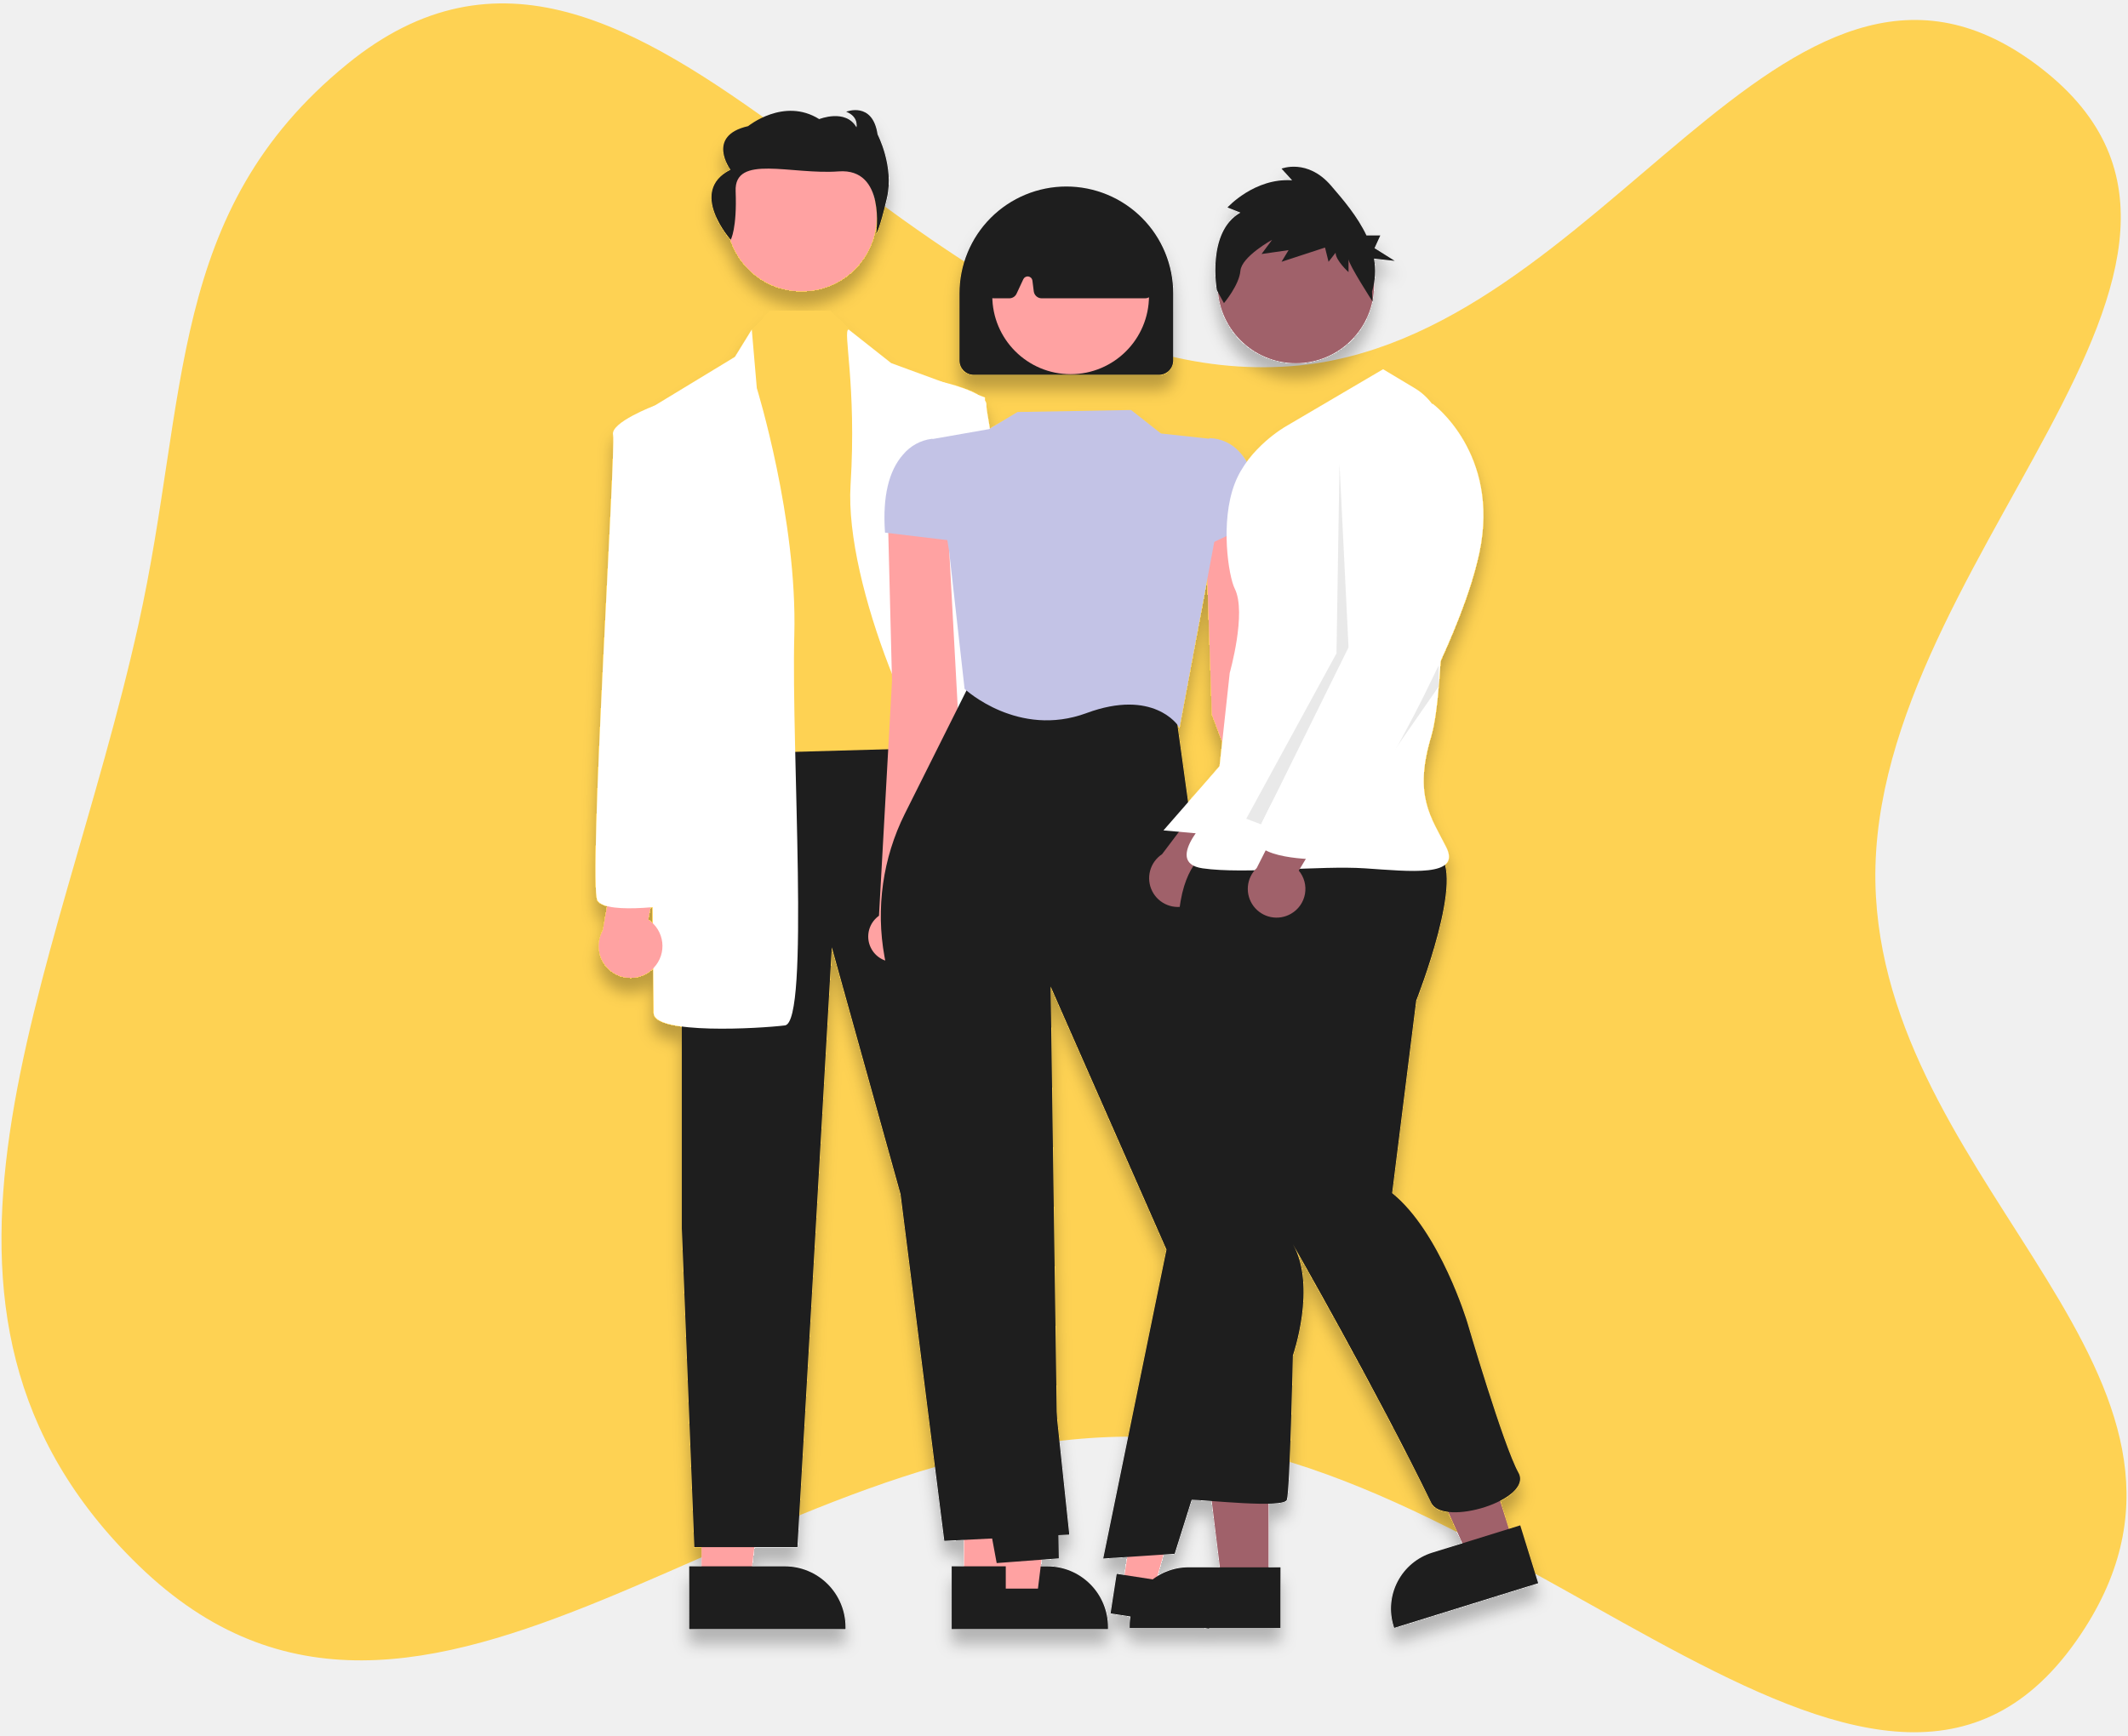
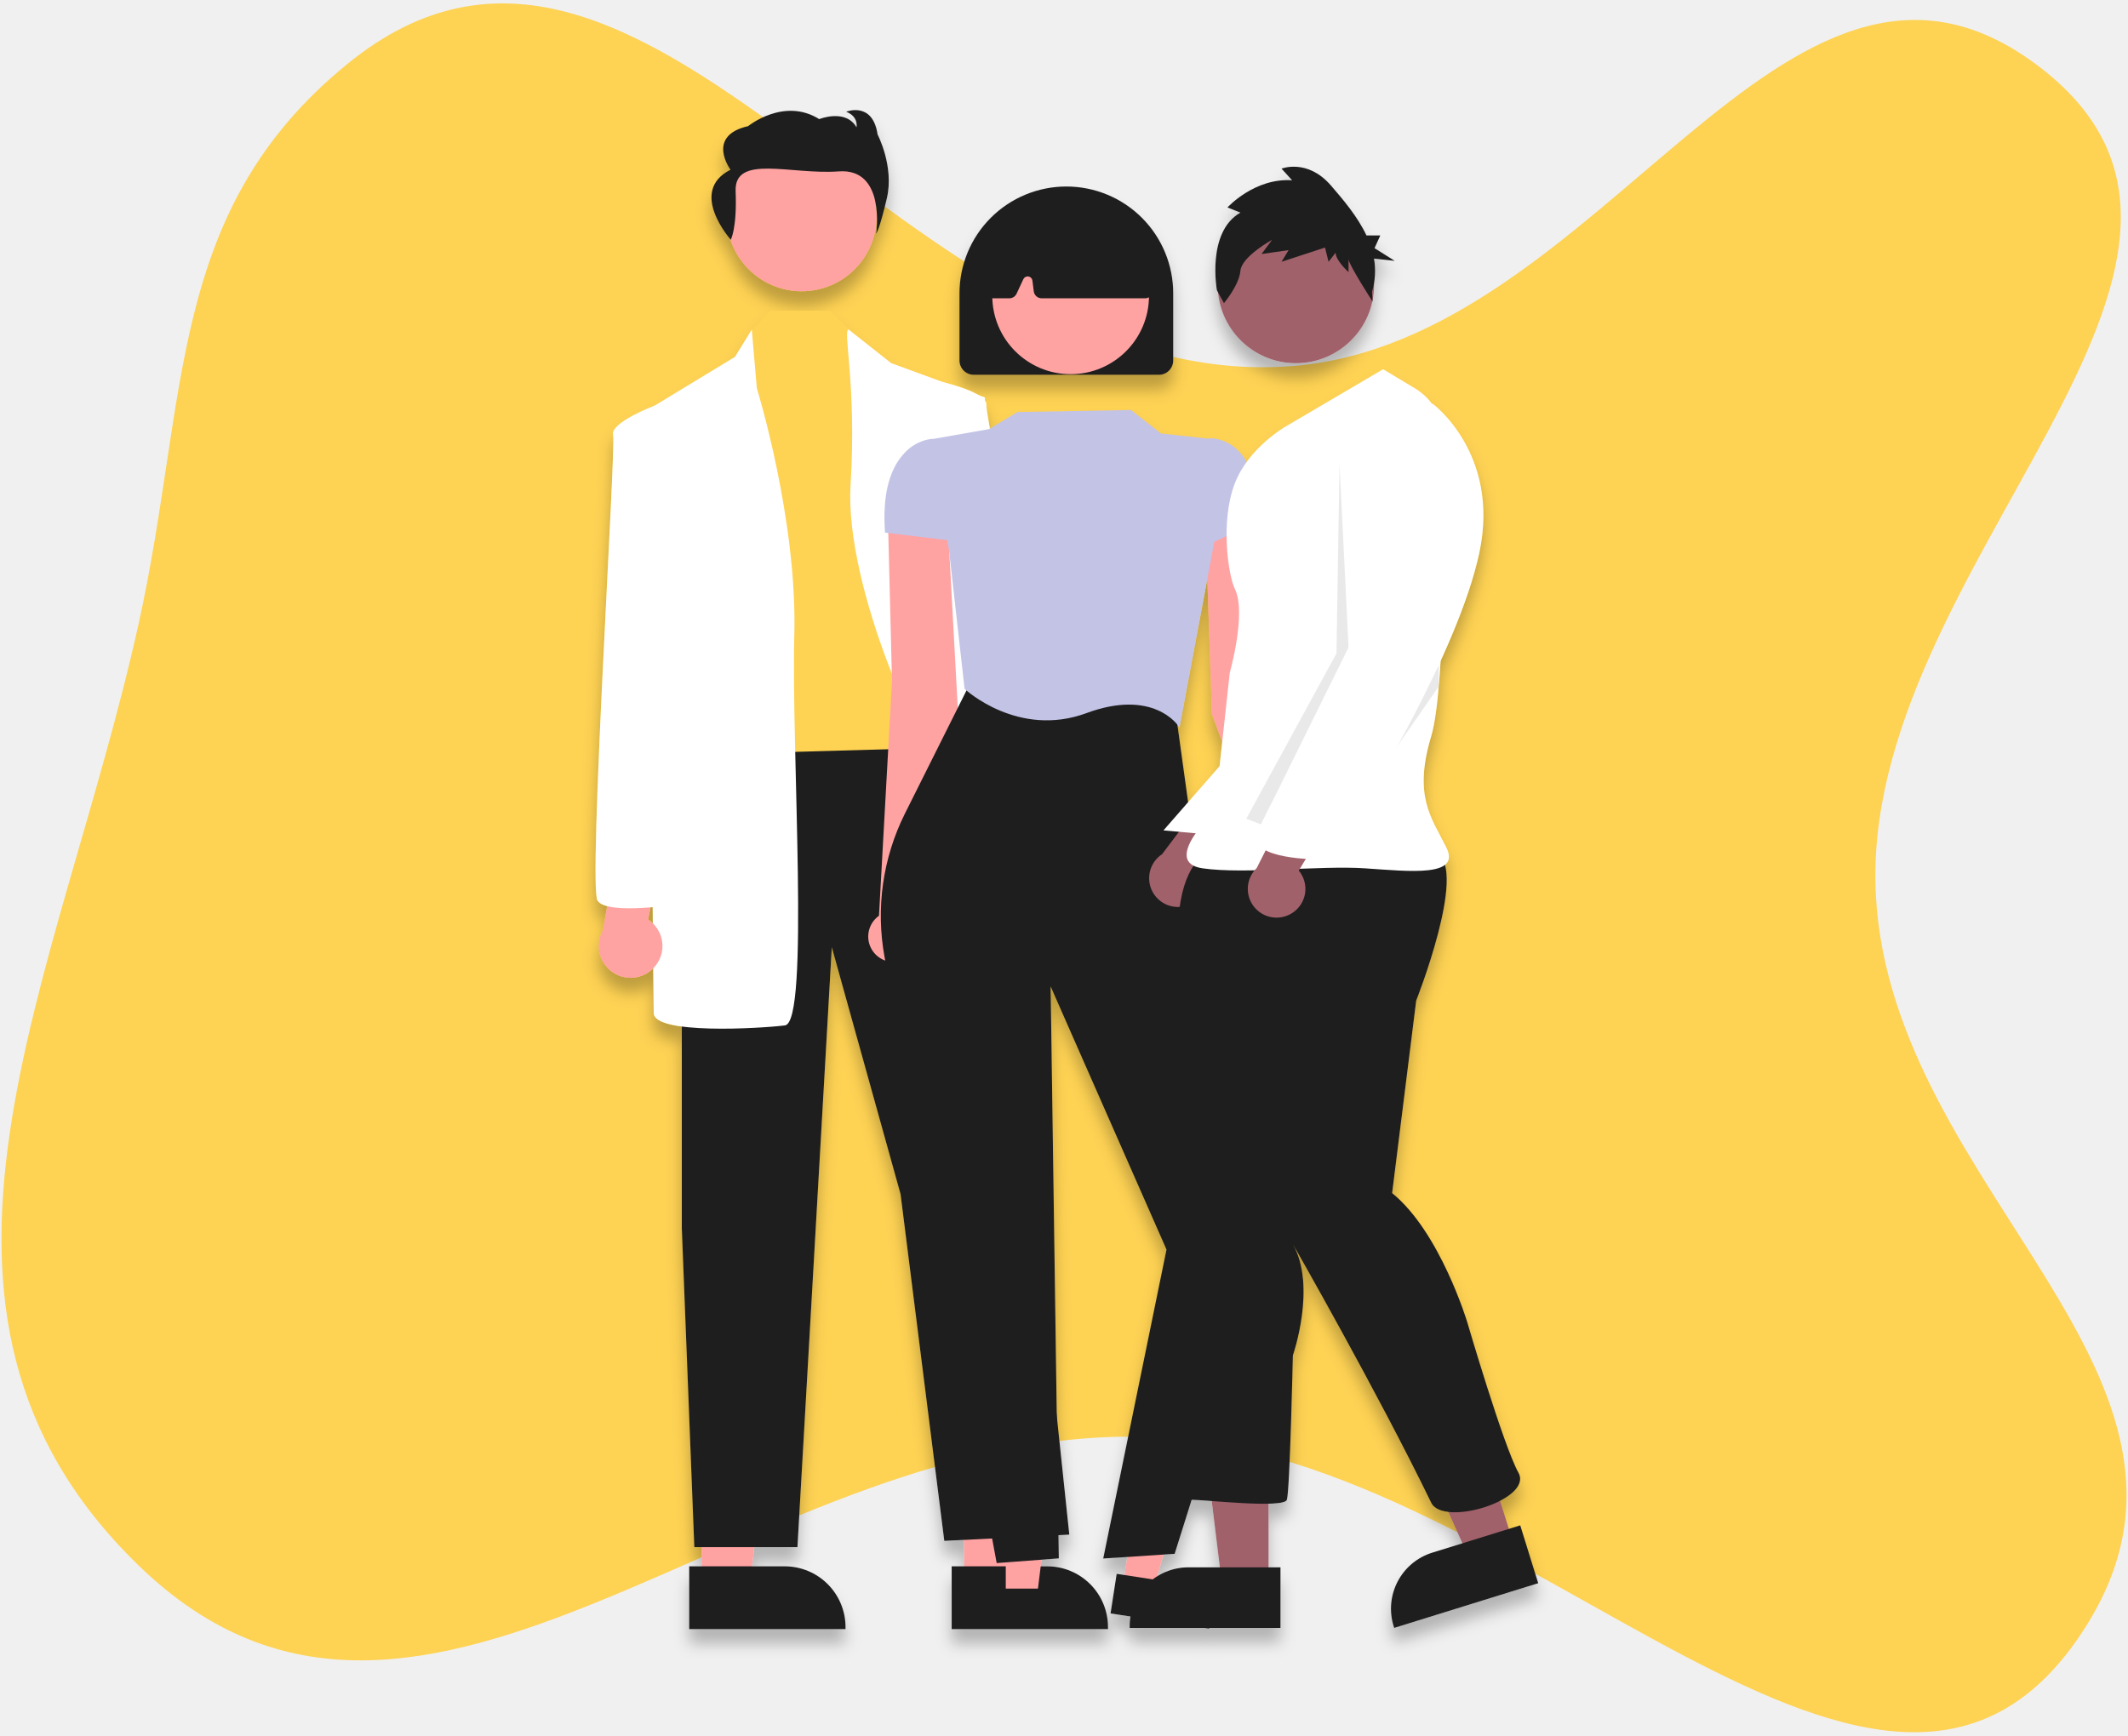
<svg xmlns="http://www.w3.org/2000/svg" width="581" height="474" viewBox="0 0 581 474" fill="none">
  <path d="M569.301 444.496C514.956 529.926 416.452 397 315.301 392.496C206.185 387.639 116.184 503.576 37.813 427.496C-34.2 357.588 16.063 268.476 37.813 170.496C51.63 108.251 45.389 57.792 94.801 17.496C176.709 -49.299 247.171 108.003 352.557 99.996C437.973 93.507 486.975 -33.502 555.801 17.496C628.451 71.327 506.978 154.614 512.181 244.883C516.846 325.832 612.822 376.083 569.301 444.496Z" fill="#FED253" />
  <g filter="url(#filter0_d_525_1343)">
    <path d="M263.212 432.079H276.448L282.745 381.025L263.21 381.026L263.212 432.079Z" fill="#FFA2A2" />
    <path d="M259.836 427.758L285.903 427.757H285.904C290.309 427.757 294.534 429.507 297.649 432.622C300.765 435.738 302.515 439.963 302.515 444.368V444.908L259.837 444.91L259.836 427.758Z" fill="#1E1E1E" />
    <path d="M191.547 432.079H204.783L211.079 381.025L191.545 381.026L191.547 432.079Z" fill="#FFA2A2" />
    <path d="M188.171 427.758L214.238 427.757H214.239C218.644 427.757 222.869 429.507 225.985 432.622C229.1 435.738 230.85 439.963 230.85 444.368V444.908L188.172 444.91L188.171 427.758Z" fill="#1E1E1E" />
    <path d="M186.154 200.692V335.49L189.567 422.512H217.721L227.106 258.707L245.875 326.106L257.82 420.805L291.945 419.099L268.911 200.692H186.154Z" fill="#1E1E1E" />
    <path d="M218.883 79.544C230.191 79.544 239.358 70.377 239.358 59.069C239.358 47.76 230.191 38.593 218.883 38.593C207.574 38.593 198.407 47.76 198.407 59.069C198.407 70.377 207.574 79.544 218.883 79.544Z" fill="#FFA2A2" />
    <path d="M210.375 84.879L204.923 90.636L199.805 205.812L260.378 204.105L245.874 103.433L233.078 91.169L226.584 84.879H210.375Z" fill="#FED253" />
    <path d="M200.658 97.461L205.256 89.998L206.63 105.992C206.63 105.992 217.721 141.825 216.868 173.391C216.015 204.958 221.133 279.182 214.308 280.035C207.483 280.888 178.476 282.595 178.476 276.623C178.476 270.651 176.77 111.964 176.77 111.964L200.658 97.461Z" fill="white" />
    <path d="M231.704 89.998L243.315 99.167L268.91 108.552C268.91 108.552 268.91 217.755 274.029 243.35C279.148 268.944 288.533 271.504 276.588 272.357C264.644 273.21 265.497 268.944 265.497 268.944C265.497 268.944 274.029 226.287 262.938 217.755C251.847 209.224 230.518 159.741 232.225 132.44C233.931 105.139 229.997 89.998 231.704 89.998Z" fill="white" />
    <path d="M199.512 65.475C199.512 65.475 201.251 62.42 200.847 52.213C200.442 42.007 215.984 47.78 228.971 46.806C241.957 45.833 239.208 63.846 239.208 63.846C239.208 63.846 240.145 62.775 242.151 54.081C244.157 45.388 239.603 36.724 239.603 36.724C238.261 27.588 231.032 30.516 231.032 30.516C234.514 31.872 233.845 34.77 233.845 34.77C230.898 29.603 223.669 32.531 223.669 32.531C214.028 26.48 204.256 34.448 204.256 34.448C192.609 37.091 199.439 46.354 199.439 46.354C187.726 52.273 199.512 65.475 199.512 65.475Z" fill="#1E1E1E" />
    <path d="M178.504 264.286C179.372 263.369 180.028 262.273 180.427 261.075C180.825 259.876 180.956 258.605 180.81 257.351C180.664 256.097 180.244 254.89 179.581 253.815C178.918 252.74 178.028 251.824 176.973 251.131L180.661 231.741L169.425 226.626L164.6 254.081C163.553 255.931 163.221 258.101 163.667 260.18C164.113 262.259 165.306 264.101 167.019 265.359C168.733 266.617 170.849 267.203 172.966 267.005C175.082 266.807 177.053 265.84 178.504 264.286V264.286Z" fill="#FFA2A2" />
    <path d="M181.035 111.964L178.77 110.75C178.77 110.75 166.532 115.377 167.385 118.789C168.238 122.202 160.56 241.643 163.119 245.909C165.679 250.175 186.154 246.762 186.154 246.762L181.035 111.964Z" fill="white" />
    <path d="M278.43 256.245C277.444 255.457 276.642 254.462 276.082 253.33C275.522 252.198 275.216 250.958 275.187 249.695C275.158 248.433 275.407 247.179 275.914 246.023C276.422 244.867 277.178 243.837 278.127 243.004L271.791 224.311L282.212 217.69L290.788 244.214C292.081 245.901 292.711 248.005 292.557 250.125C292.403 252.245 291.476 254.236 289.953 255.718C288.43 257.201 286.415 258.074 284.292 258.171C282.168 258.268 280.082 257.583 278.43 256.245V256.245Z" fill="#FFA2A2" />
    <path d="M268.429 239.948C268.429 239.948 289.18 240.495 291.125 235.916C293.069 231.337 268.939 114.107 269.311 110.609C269.684 107.111 256.923 104.222 256.923 104.222L254.848 105.738L268.429 239.948Z" fill="white" />
    <path d="M360.143 245.223L347.296 182.271L341.652 135.775L329.15 143.864L330.877 195.102L350.832 248.19C350.191 249.412 349.927 250.796 350.075 252.168C350.223 253.54 350.775 254.837 351.662 255.894C352.548 256.951 353.729 257.72 355.054 258.104C356.379 258.489 357.789 258.47 359.103 258.051C360.418 257.632 361.578 256.832 362.437 255.752C363.295 254.672 363.813 253.361 363.924 251.985C364.036 250.61 363.736 249.233 363.062 248.029C362.389 246.825 361.373 245.848 360.143 245.223H360.143Z" fill="#FFA2A2" />
    <path d="M239.985 250.09L243.541 185.94L242.363 139.117L258.892 145.302L261.652 196.247L249.628 251.672C250.44 252.787 250.902 254.119 250.956 255.498C251.009 256.876 250.651 258.24 249.928 259.414C249.204 260.589 248.148 261.522 246.893 262.095C245.638 262.668 244.24 262.854 242.879 262.631C241.517 262.408 240.253 261.785 239.247 260.841C238.24 259.897 237.537 258.675 237.227 257.331C236.917 255.987 237.014 254.58 237.505 253.291C237.996 252.002 238.859 250.887 239.985 250.09V250.09Z" fill="#FFA2A2" />
    <path d="M274.603 436.598H283.049L287.067 404.021L274.602 404.022L274.603 436.598Z" fill="#FFA2A2" />
    <path d="M272.449 433.841L289.081 433.84H289.082C291.893 433.84 294.589 434.957 296.577 436.945C298.565 438.933 299.682 441.629 299.682 444.44V444.784L272.449 444.785L272.449 433.841Z" fill="#1E1E1E" />
    <path d="M306.593 432.861L314.939 434.152L323.892 402.573L311.572 400.668L306.593 432.861Z" fill="#FFA2A2" />
    <path d="M304.885 429.807L321.322 432.349L321.323 432.349C324.101 432.779 326.595 434.295 328.255 436.563C329.916 438.832 330.607 441.667 330.178 444.445L330.125 444.785L303.212 440.622L304.885 429.807Z" fill="#1E1E1E" />
    <path d="M272.122 426.872L272.078 426.636L241.503 261.325C239.076 248.054 241.012 234.354 247.021 222.275L265.527 185.264L320.747 192.745L327.264 239.866L350.488 329.758L350.465 329.831L320.71 424.346L301.209 425.629L318.483 341.261L286.854 269.42L289.084 425.587L272.122 426.872Z" fill="#1E1E1E" />
    <path d="M322.032 198.775L321.668 198.204C321.603 198.101 314.895 187.995 296.642 194.743C278.009 201.632 263.571 188.326 263.428 188.191L263.356 188.123L259.136 150.512L254.155 119.979L270.012 117.197L277.808 112.52L308.809 111.968L316.967 118.384L330.361 119.844L331.587 147.665L331.581 147.695L322.032 198.775Z" fill="#C3C3E6" />
    <path d="M326.476 150.356V126.534L330.242 119.66L330.395 119.655C333.36 119.766 336.163 121.039 338.196 123.2C341.984 127.049 343.701 133.462 343.297 142.26L343.289 142.421L326.476 150.356Z" fill="#C3C3E6" />
    <path d="M260.828 147.767L241.631 145.463L241.616 145.242C240.961 135.669 242.632 128.563 246.582 124.122C248.565 121.746 251.377 120.215 254.448 119.838L254.559 119.833L259.756 124.557L260.828 147.767Z" fill="#C3C3E6" />
    <path d="M316.398 102.369H265.884C264.845 102.368 263.849 101.955 263.114 101.22C262.379 100.485 261.966 99.489 261.965 98.45V80.16C261.958 76.325 262.708 72.525 264.172 68.98C265.635 65.434 267.783 62.212 270.493 59.498C273.203 56.783 276.421 54.63 279.964 53.16C283.508 51.691 287.305 50.935 291.141 50.935C294.977 50.935 298.775 51.691 302.318 53.16C305.861 54.63 309.079 56.783 311.789 59.498C314.499 62.212 316.647 65.434 318.111 68.98C319.574 72.525 320.324 76.325 320.317 80.16V98.45C320.316 99.489 319.903 100.485 319.168 101.22C318.433 101.955 317.437 102.368 316.398 102.369V102.369Z" fill="#1E1E1E" />
    <path d="M292.314 102.189C304.128 102.189 313.705 92.612 313.705 80.798C313.705 68.984 304.128 59.407 292.314 59.407C280.5 59.407 270.922 68.984 270.922 80.798C270.922 92.612 280.5 102.189 292.314 102.189Z" fill="#FFA2A2" />
    <path d="M312.646 81.467H284.405C283.874 81.466 283.362 81.272 282.964 80.921C282.567 80.569 282.311 80.085 282.244 79.559L281.878 76.634C281.843 76.353 281.718 76.091 281.521 75.887C281.323 75.683 281.065 75.549 280.785 75.505C280.505 75.461 280.219 75.509 279.968 75.643C279.718 75.776 279.518 75.987 279.398 76.243L277.547 80.21C277.371 80.585 277.092 80.902 276.743 81.125C276.393 81.347 275.988 81.466 275.574 81.467H271.284C270.981 81.467 270.68 81.403 270.403 81.281C270.125 81.158 269.877 80.978 269.673 80.754C269.468 80.529 269.314 80.264 269.218 79.977C269.122 79.689 269.088 79.384 269.117 79.082L270.808 61.414C270.844 61.036 270.978 60.674 271.196 60.363C271.414 60.052 271.709 59.803 272.052 59.641C284.986 53.603 298.102 53.61 311.035 59.663C311.363 59.818 311.648 60.051 311.863 60.343C312.078 60.635 312.217 60.976 312.267 61.335L314.801 78.98C314.846 79.289 314.823 79.603 314.735 79.903C314.647 80.203 314.496 80.48 314.292 80.716C314.087 80.951 313.835 81.141 313.551 81.27C313.267 81.4 312.958 81.467 312.646 81.467H312.646Z" fill="#1E1E1E" />
    <path d="M324.266 247.223C325.343 246.842 326.323 246.23 327.137 245.429C327.952 244.628 328.581 243.658 328.98 242.588C329.379 241.518 329.539 240.373 329.447 239.235C329.356 238.096 329.017 236.991 328.452 235.998L346.761 215.126L332.469 213.155L317.274 233.277C315.668 234.336 314.507 235.947 314.009 237.804C313.512 239.662 313.714 241.637 314.575 243.356C315.437 245.075 316.9 246.418 318.686 247.131C320.472 247.844 322.458 247.877 324.266 247.223V247.223Z" fill="#A0616A" />
    <path d="M346.347 432.201L333.577 432.2L327.502 382.946L346.35 382.947L346.347 432.201Z" fill="#A0616A" />
    <path d="M349.604 444.579L308.429 444.578V444.057C308.429 439.806 310.118 435.73 313.124 432.725C316.129 429.72 320.205 428.031 324.455 428.031H324.456L349.605 428.032L349.604 444.579Z" fill="#1E1E1E" />
    <path d="M413.192 421.515L400.996 425.301L380.589 380.063L398.589 374.476L413.192 421.515Z" fill="#A0616A" />
    <path d="M419.973 432.371L380.65 444.579L380.495 444.082C379.235 440.023 379.639 435.629 381.618 431.867C383.597 428.106 386.989 425.285 391.048 424.024L391.049 424.024L415.066 416.567L419.973 432.371Z" fill="#1E1E1E" />
    <path d="M336.568 205.119L317.656 226.778L332.462 228.11L336.568 205.119Z" fill="white" />
    <path d="M329.179 233.037C329.179 233.037 322.61 236.321 321.788 251.102C320.967 265.883 324.252 304.479 324.252 304.479C324.252 304.479 320.968 321.722 324.252 337.324C327.536 352.925 320.968 409.581 325.073 409.581C329.179 409.581 350.528 412.044 351.349 409.581C352.17 407.117 352.992 370.166 352.992 370.166C352.992 370.166 359.561 351.28 352.992 339.787C352.992 339.787 375.928 379.838 390.763 410.404C394.01 417.094 418.682 409.583 414.576 402.193C410.471 394.802 400.617 361.136 400.617 361.136C400.617 361.136 393.227 336.502 380.089 325.827L386.659 273.275C386.659 273.275 400.618 237.966 392.408 233.039C384.198 228.113 329.179 233.037 329.179 233.037Z" fill="#1E1E1E" />
    <path d="M353.812 99.192C365.603 99.192 375.161 89.633 375.161 77.843C375.161 66.052 365.603 56.493 353.812 56.493C342.021 56.493 332.463 66.052 332.463 77.843C332.463 89.633 342.021 99.192 353.812 99.192Z" fill="#A0616A" />
    <path d="M377.625 100.834L351.084 116.435C351.084 116.435 340.922 122.158 337.125 132.037C333.079 142.564 335.431 157.387 337.125 160.776C340.41 167.345 335.748 183.768 335.748 183.768L331.642 221.54C331.642 221.54 316.862 235.498 328.358 237.141C339.854 238.783 360.382 236.32 372.699 237.141C385.016 237.962 398.975 239.605 394.869 231.391C390.764 223.178 385.837 217.432 390.764 201.012C394.619 188.162 394.452 140.112 394.197 119.821C394.162 117.034 393.415 114.303 392.026 111.886C390.638 109.47 388.654 107.45 386.264 106.016L377.625 100.834Z" fill="white" />
    <path opacity="0.1" d="M365.722 126.701L368.185 176.789L344.312 225.134L340.263 223.593L364.897 178.431L365.722 126.701Z" fill="#1E1E1E" />
    <path opacity="0.1" d="M392.816 187.463V181.714L364.901 227.698L392.816 187.463Z" fill="#1E1E1E" />
    <path d="M338.66 58.065L335.133 56.654C335.133 56.654 342.514 48.529 352.78 49.236L349.892 46.056C349.892 46.056 356.951 43.231 363.368 50.648C366.742 54.548 370.645 59.132 373.08 64.295H376.86L375.283 67.769L380.804 71.242L375.137 70.621C375.674 73.62 375.49 76.703 374.601 79.617L374.756 82.363C374.756 82.363 368.184 72.193 368.184 70.782V74.315C368.184 74.315 364.654 71.136 364.654 69.016L362.729 71.489L361.766 67.605L349.894 71.489L351.818 68.308L344.437 69.368L347.325 65.484C347.325 65.484 338.983 70.075 338.662 73.962C338.341 77.848 334.17 82.792 334.17 82.792L332.245 79.26C332.245 79.26 329.358 63.364 338.66 58.065Z" fill="#1E1E1E" />
    <path d="M352.472 249.547C353.464 248.981 354.32 248.204 354.979 247.271C355.638 246.338 356.085 245.273 356.288 244.148C356.491 243.024 356.445 241.87 356.153 240.765C355.861 239.661 355.331 238.634 354.599 237.757L368.913 213.967L354.497 214.563L343.115 237.063C341.723 238.39 340.866 240.181 340.706 242.098C340.546 244.014 341.095 245.923 342.249 247.461C343.402 249 345.08 250.062 346.964 250.447C348.848 250.831 350.808 250.511 352.472 249.547V249.547Z" fill="#A0616A" />
    <path d="M385.016 111.51L391.174 110.279C391.174 110.279 409.649 123.827 403.901 150.924C398.154 178.021 372.699 219.078 372.699 219.078C372.699 219.078 366.95 226.469 365.309 228.11C363.668 229.752 360.382 228.11 362.024 230.574C363.667 233.038 359.561 234.679 359.561 234.679C359.561 234.679 341.496 234.679 343.138 228.11C344.781 221.541 372.699 174.733 372.699 174.733L368.594 131.214C368.594 131.214 365.308 109.868 385.016 111.51Z" fill="white" />
  </g>
  <defs>
    <filter id="filter0_d_525_1343" x="158.594" y="30.07" width="265.379" height="422.84" filterUnits="userSpaceOnUse" color-interpolation-filters="sRGB">
      <feFlood flood-opacity="0" result="BackgroundImageFix" />
-       <feColorMatrix in="SourceAlpha" type="matrix" values="0 0 0 0 0 0 0 0 0 0 0 0 0 0 0 0 0 0 127 0" result="hardAlpha" />
+       <feColorMatrix in="SourceAlpha" type="matrix" values="0 0 0 0 0 0 0 0 0 0 0 0 0 0 0 0 0 0 1 0" result="hardAlpha" />
      <feOffset dy="4" />
      <feGaussianBlur stdDeviation="2" />
      <feComposite in2="hardAlpha" operator="out" />
      <feColorMatrix type="matrix" values="0 0 0 0 0 0 0 0 0 0 0 0 0 0 0 0 0 0 0.25 0" />
      <feBlend mode="normal" in2="BackgroundImageFix" result="effect1_dropShadow_525_1343" />
      <feBlend mode="normal" in="SourceGraphic" in2="effect1_dropShadow_525_1343" result="shape" />
    </filter>
  </defs>
</svg>
